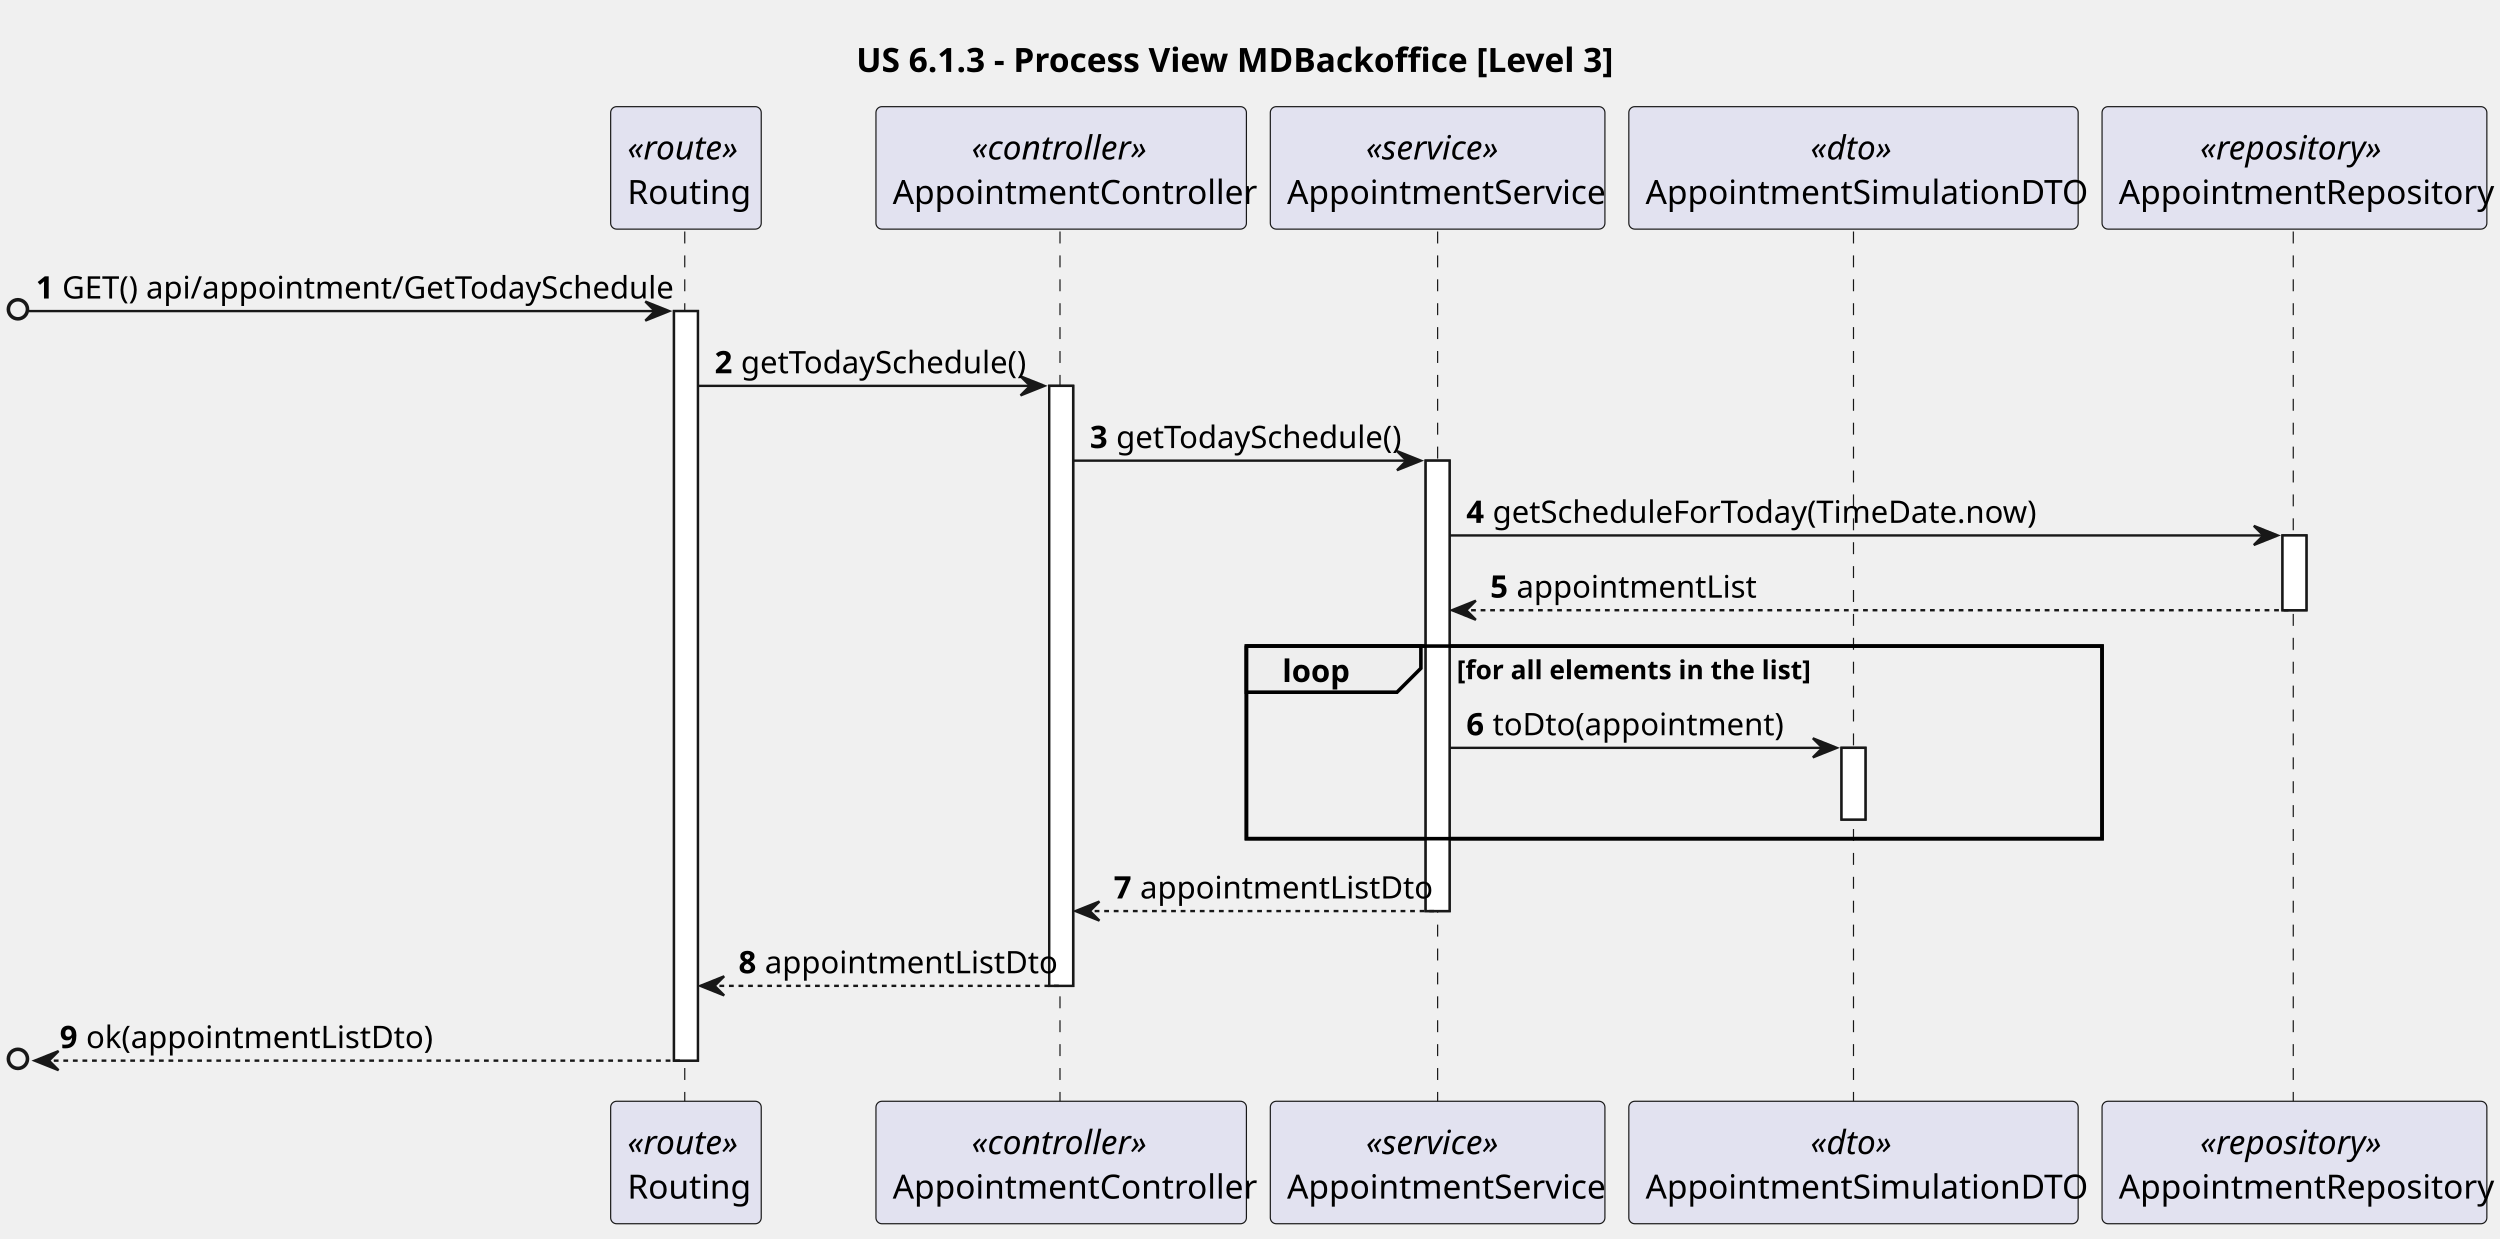
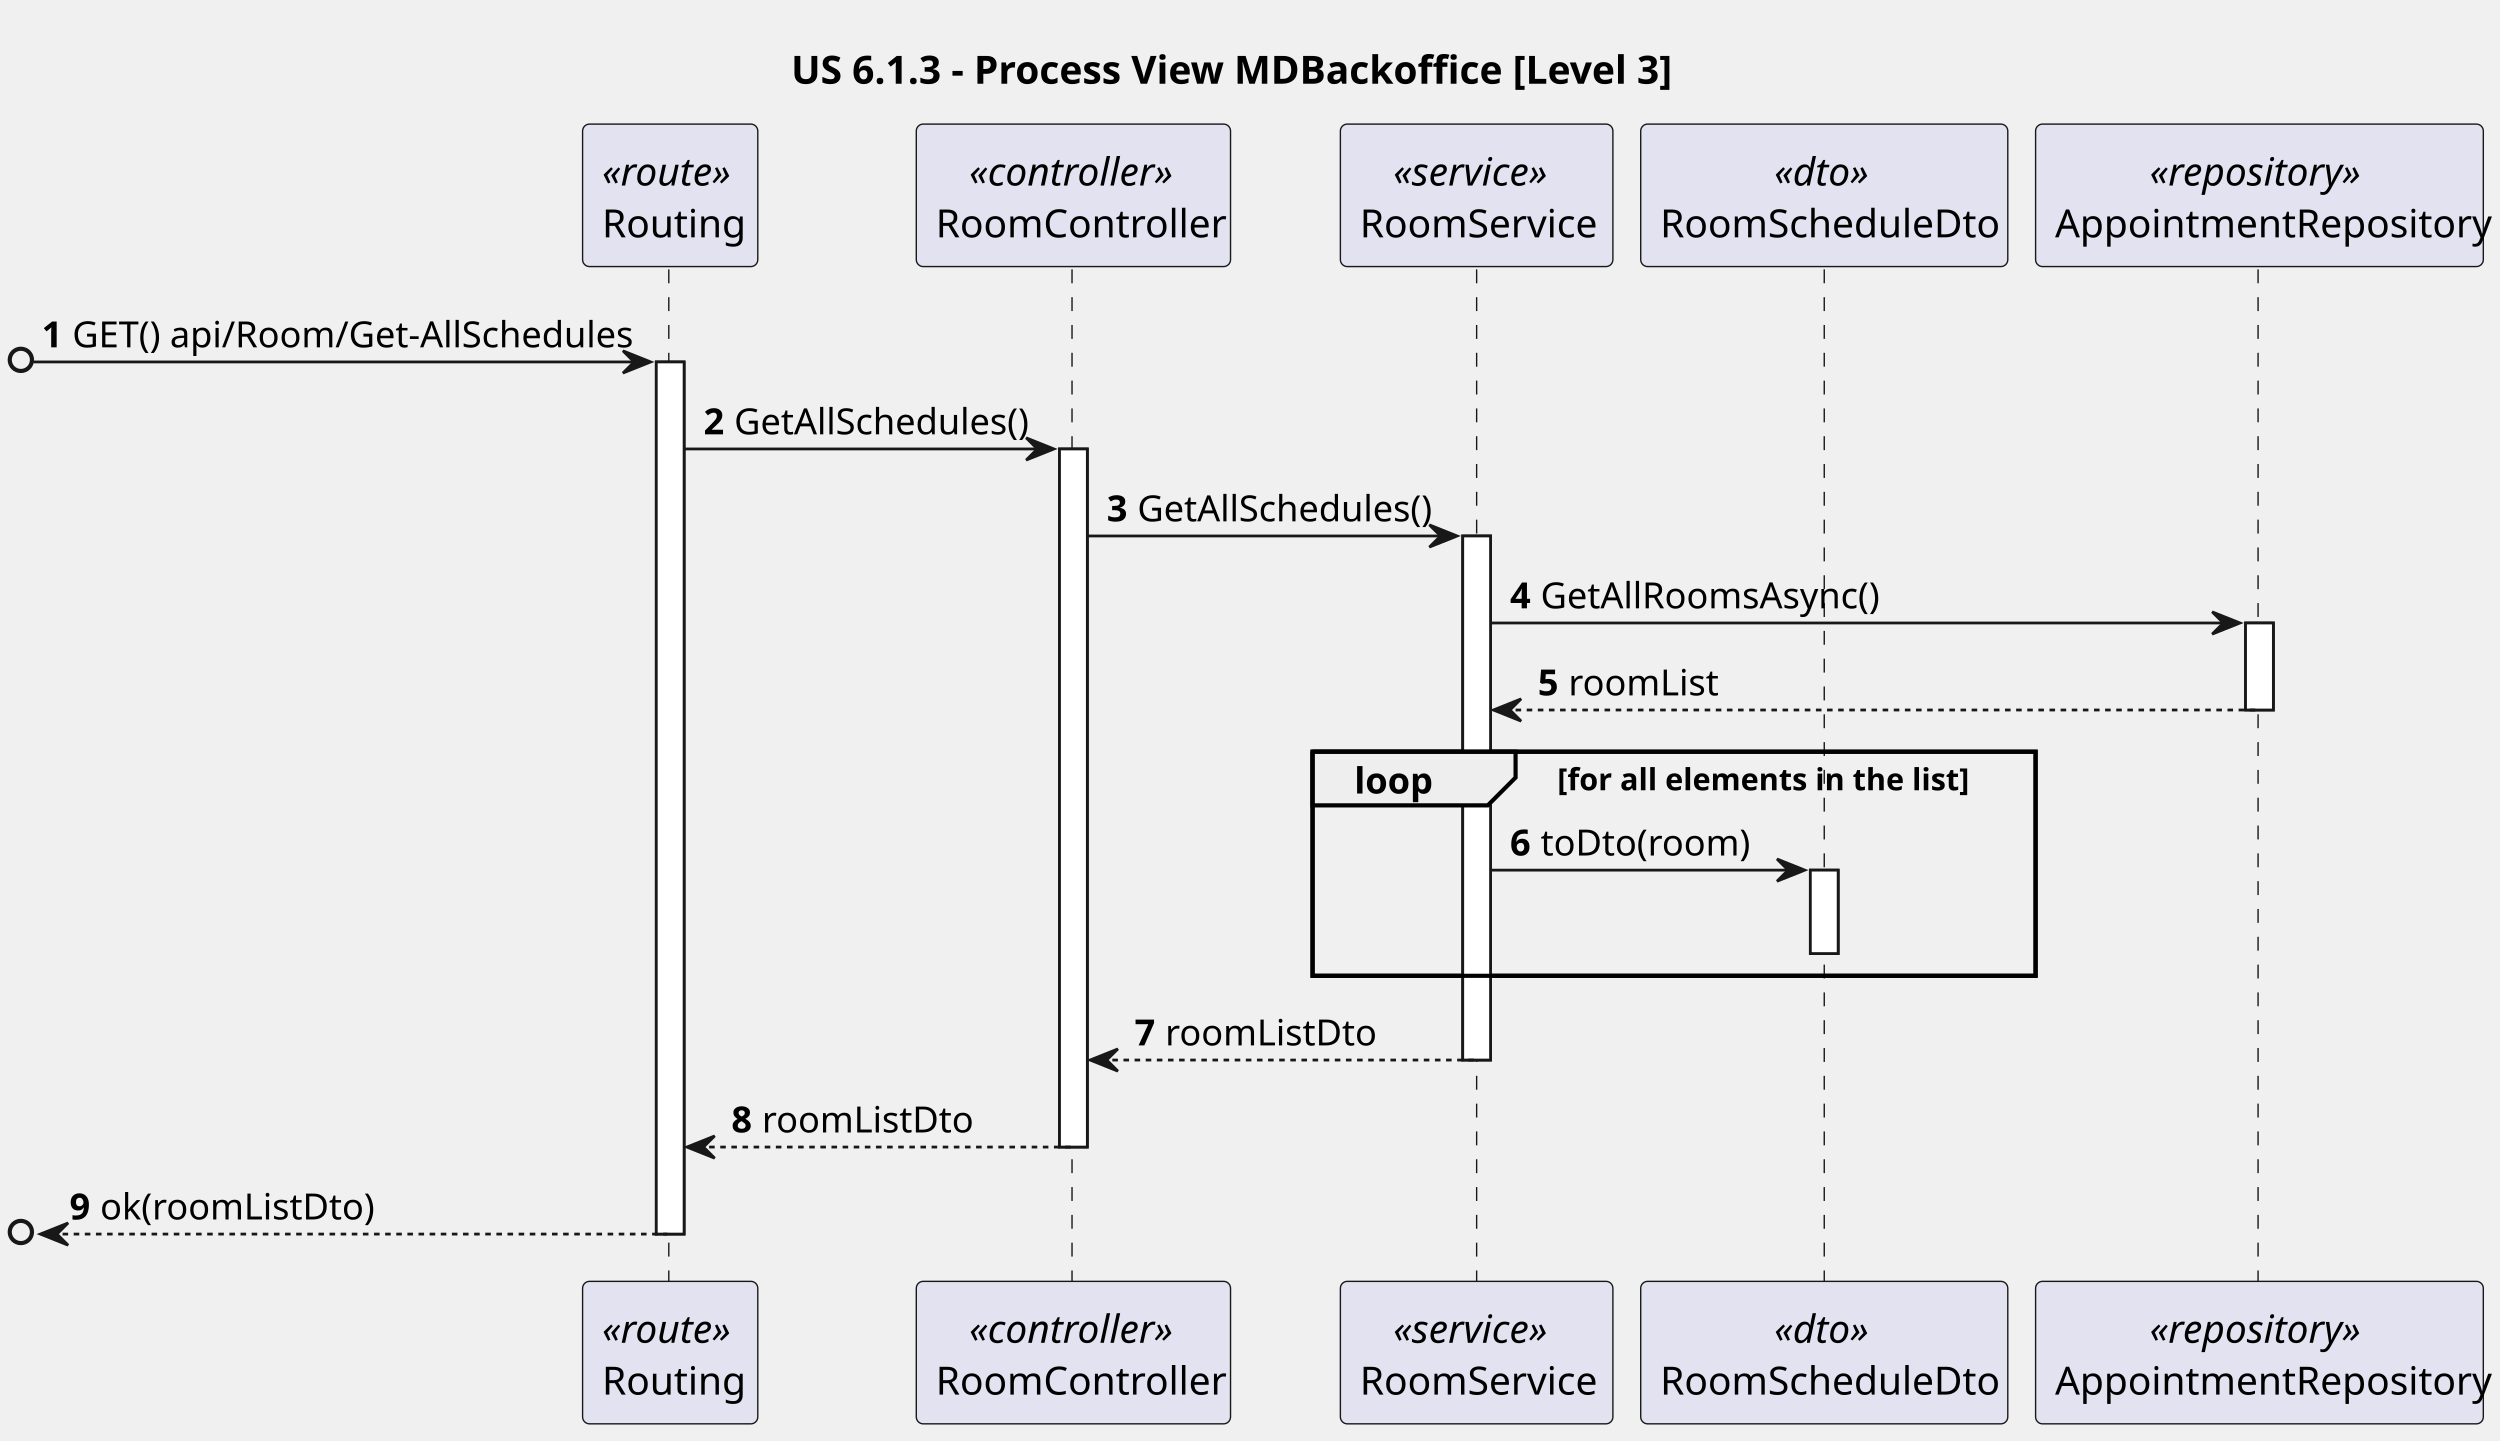
- <svg xmlns="http://www.w3.org/2000/svg" contentStyleType="text/css" height="518px" preserveAspectRatio="none" style="width:1046px;height:518px;background:#FFFFFF;" version="1.1" viewBox="0 0 1046 518" width="1046px" zoomAndPan="magnify">
+ <svg xmlns="http://www.w3.org/2000/svg" contentStyleType="text/css" height="518px" preserveAspectRatio="none" style="width:899px;height:518px;background:#FFFFFF;" version="1.1" viewBox="0 0 899 518" width="899px" zoomAndPan="magnify">
  <defs />
  <g>
-     <text fill="#000000" font-family="sans-serif" font-size="14" font-weight="bold" lengthAdjust="spacing" textLength="328" x="358.25" y="30.107">US 6.1.3 - Process View MDBackoffice [Level 3]</text>
-     <rect fill="#FFFFFF" height="313.619" style="stroke:#181818;stroke-width:1.0;" width="10" x="282" y="130.154" />
-     <rect fill="#FFFFFF" height="251.037" style="stroke:#181818;stroke-width:1.0;" width="10" x="439" y="161.445" />
-     <rect fill="#FFFFFF" height="188.455" style="stroke:#181818;stroke-width:1.0;" width="10" x="596.5" y="192.736" />
-     <rect fill="#FFFFFF" height="30" style="stroke:#181818;stroke-width:1.0;" width="10" x="770.5" y="312.9" />
-     <rect fill="#FFFFFF" height="31.291" style="stroke:#181818;stroke-width:1.0;" width="10" x="955" y="224.027" />
-     <rect fill="none" height="80.582" style="stroke:#000000;stroke-width:1.5;" width="358" x="521.5" y="270.318" />
-     <line style="stroke:#181818;stroke-width:0.5;stroke-dasharray:5.0,5.0;" x1="286.5" x2="286.5" y1="96.863" y2="461.773" />
-     <line style="stroke:#181818;stroke-width:0.5;stroke-dasharray:5.0,5.0;" x1="443.5" x2="443.5" y1="96.863" y2="461.773" />
-     <line style="stroke:#181818;stroke-width:0.5;stroke-dasharray:5.0,5.0;" x1="601.5" x2="601.5" y1="96.863" y2="461.773" />
-     <line style="stroke:#181818;stroke-width:0.5;stroke-dasharray:5.0,5.0;" x1="775.5" x2="775.5" y1="96.863" y2="461.773" />
-     <line style="stroke:#181818;stroke-width:0.5;stroke-dasharray:5.0,5.0;" x1="959.5" x2="959.5" y1="96.863" y2="461.773" />
-     <rect fill="#E2E2F0" height="51.242" rx="2.5" ry="2.5" style="stroke:#181818;stroke-width:0.5;" width="63" x="255.5" y="44.621" />
-     <text fill="#000000" font-family="sans-serif" font-size="14" font-style="italic" lengthAdjust="spacing" textLength="49" x="262.5" y="66.728">«route»</text>
-     <text fill="#000000" font-family="sans-serif" font-size="14" lengthAdjust="spacing" textLength="49" x="262.5" y="85.35">Routing</text>
-     <rect fill="#E2E2F0" height="51.242" rx="2.5" ry="2.5" style="stroke:#181818;stroke-width:0.5;" width="63" x="255.5" y="460.773" />
-     <text fill="#000000" font-family="sans-serif" font-size="14" font-style="italic" lengthAdjust="spacing" textLength="49" x="262.5" y="482.881">«route»</text>
-     <text fill="#000000" font-family="sans-serif" font-size="14" lengthAdjust="spacing" textLength="49" x="262.5" y="501.502">Routing</text>
-     <rect fill="#E2E2F0" height="51.242" rx="2.5" ry="2.5" style="stroke:#181818;stroke-width:0.5;" width="155" x="366.5" y="44.621" />
-     <text fill="#000000" font-family="sans-serif" font-size="14" font-style="italic" lengthAdjust="spacing" textLength="75" x="406.5" y="66.728">«controller»</text>
-     <text fill="#000000" font-family="sans-serif" font-size="14" lengthAdjust="spacing" textLength="141" x="373.5" y="85.35">AppointmentController</text>
-     <rect fill="#E2E2F0" height="51.242" rx="2.5" ry="2.5" style="stroke:#181818;stroke-width:0.5;" width="155" x="366.5" y="460.773" />
-     <text fill="#000000" font-family="sans-serif" font-size="14" font-style="italic" lengthAdjust="spacing" textLength="75" x="406.5" y="482.881">«controller»</text>
-     <text fill="#000000" font-family="sans-serif" font-size="14" lengthAdjust="spacing" textLength="141" x="373.5" y="501.502">AppointmentController</text>
-     <rect fill="#E2E2F0" height="51.242" rx="2.5" ry="2.5" style="stroke:#181818;stroke-width:0.5;" width="140" x="531.5" y="44.621" />
-     <text fill="#000000" font-family="sans-serif" font-size="14" font-style="italic" lengthAdjust="spacing" textLength="60" x="571.5" y="66.728">«service»</text>
-     <text fill="#000000" font-family="sans-serif" font-size="14" lengthAdjust="spacing" textLength="126" x="538.5" y="85.35">AppointmentService</text>
-     <rect fill="#E2E2F0" height="51.242" rx="2.5" ry="2.5" style="stroke:#181818;stroke-width:0.5;" width="140" x="531.5" y="460.773" />
-     <text fill="#000000" font-family="sans-serif" font-size="14" font-style="italic" lengthAdjust="spacing" textLength="60" x="571.5" y="482.881">«service»</text>
-     <text fill="#000000" font-family="sans-serif" font-size="14" lengthAdjust="spacing" textLength="126" x="538.5" y="501.502">AppointmentService</text>
-     <rect fill="#E2E2F0" height="51.242" rx="2.5" ry="2.5" style="stroke:#181818;stroke-width:0.5;" width="188" x="681.5" y="44.621" />
-     <text fill="#000000" font-family="sans-serif" font-size="14" font-style="italic" lengthAdjust="spacing" textLength="36" x="757.5" y="66.728">«dto»</text>
-     <text fill="#000000" font-family="sans-serif" font-size="14" lengthAdjust="spacing" textLength="174" x="688.5" y="85.35">AppointmentSimulationDTO</text>
-     <rect fill="#E2E2F0" height="51.242" rx="2.5" ry="2.5" style="stroke:#181818;stroke-width:0.5;" width="188" x="681.5" y="460.773" />
-     <text fill="#000000" font-family="sans-serif" font-size="14" font-style="italic" lengthAdjust="spacing" textLength="36" x="757.5" y="482.881">«dto»</text>
-     <text fill="#000000" font-family="sans-serif" font-size="14" lengthAdjust="spacing" textLength="174" x="688.5" y="501.502">AppointmentSimulationDTO</text>
-     <rect fill="#E2E2F0" height="51.242" rx="2.5" ry="2.5" style="stroke:#181818;stroke-width:0.5;" width="161" x="879.5" y="44.621" />
-     <text fill="#000000" font-family="sans-serif" font-size="14" font-style="italic" lengthAdjust="spacing" textLength="79" x="920.5" y="66.728">«repository»</text>
-     <text fill="#000000" font-family="sans-serif" font-size="14" lengthAdjust="spacing" textLength="147" x="886.5" y="85.35">AppointmentRepository</text>
-     <rect fill="#E2E2F0" height="51.242" rx="2.5" ry="2.5" style="stroke:#181818;stroke-width:0.5;" width="161" x="879.5" y="460.773" />
-     <text fill="#000000" font-family="sans-serif" font-size="14" font-style="italic" lengthAdjust="spacing" textLength="79" x="920.5" y="482.881">«repository»</text>
-     <text fill="#000000" font-family="sans-serif" font-size="14" lengthAdjust="spacing" textLength="147" x="886.5" y="501.502">AppointmentRepository</text>
-     <rect fill="#FFFFFF" height="313.619" style="stroke:#181818;stroke-width:1.0;" width="10" x="282" y="130.154" />
-     <rect fill="#FFFFFF" height="251.037" style="stroke:#181818;stroke-width:1.0;" width="10" x="439" y="161.445" />
-     <rect fill="#FFFFFF" height="188.455" style="stroke:#181818;stroke-width:1.0;" width="10" x="596.5" y="192.736" />
-     <rect fill="#FFFFFF" height="30" style="stroke:#181818;stroke-width:1.0;" width="10" x="770.5" y="312.9" />
-     <rect fill="#FFFFFF" height="31.291" style="stroke:#181818;stroke-width:1.0;" width="10" x="955" y="224.027" />
+     <text fill="#000000" font-family="sans-serif" font-size="14" font-weight="bold" lengthAdjust="spacing" textLength="328" x="284.5" y="30.107">US 6.1.3 - Process View MDBackoffice [Level 3]</text>
+     <rect fill="#FFFFFF" height="313.619" style="stroke:#181818;stroke-width:1.0;" width="10" x="236" y="130.154" />
+     <rect fill="#FFFFFF" height="251.037" style="stroke:#181818;stroke-width:1.0;" width="10" x="381" y="161.445" />
+     <rect fill="#FFFFFF" height="188.455" style="stroke:#181818;stroke-width:1.0;" width="10" x="526" y="192.736" />
+     <rect fill="#FFFFFF" height="30" style="stroke:#181818;stroke-width:1.0;" width="10" x="651" y="312.9" />
+     <rect fill="#FFFFFF" height="31.291" style="stroke:#181818;stroke-width:1.0;" width="10" x="807.5" y="224.027" />
+     <rect fill="none" height="80.582" style="stroke:#000000;stroke-width:1.5;" width="260" x="472" y="270.318" />
+     <line style="stroke:#181818;stroke-width:0.5;stroke-dasharray:5.0,5.0;" x1="240.5" x2="240.5" y1="96.863" y2="461.773" />
+     <line style="stroke:#181818;stroke-width:0.5;stroke-dasharray:5.0,5.0;" x1="385.5" x2="385.5" y1="96.863" y2="461.773" />
+     <line style="stroke:#181818;stroke-width:0.5;stroke-dasharray:5.0,5.0;" x1="531" x2="531" y1="96.863" y2="461.773" />
+     <line style="stroke:#181818;stroke-width:0.5;stroke-dasharray:5.0,5.0;" x1="656" x2="656" y1="96.863" y2="461.773" />
+     <line style="stroke:#181818;stroke-width:0.5;stroke-dasharray:5.0,5.0;" x1="812" x2="812" y1="96.863" y2="461.773" />
+     <rect fill="#E2E2F0" height="51.242" rx="2.5" ry="2.5" style="stroke:#181818;stroke-width:0.5;" width="63" x="209.5" y="44.621" />
+     <text fill="#000000" font-family="sans-serif" font-size="14" font-style="italic" lengthAdjust="spacing" textLength="49" x="216.5" y="66.728">«route»</text>
+     <text fill="#000000" font-family="sans-serif" font-size="14" lengthAdjust="spacing" textLength="49" x="216.5" y="85.35">Routing</text>
+     <rect fill="#E2E2F0" height="51.242" rx="2.5" ry="2.5" style="stroke:#181818;stroke-width:0.5;" width="63" x="209.5" y="460.773" />
+     <text fill="#000000" font-family="sans-serif" font-size="14" font-style="italic" lengthAdjust="spacing" textLength="49" x="216.5" y="482.881">«route»</text>
+     <text fill="#000000" font-family="sans-serif" font-size="14" lengthAdjust="spacing" textLength="49" x="216.5" y="501.502">Routing</text>
+     <rect fill="#E2E2F0" height="51.242" rx="2.5" ry="2.5" style="stroke:#181818;stroke-width:0.5;" width="113" x="329.5" y="44.621" />
+     <text fill="#000000" font-family="sans-serif" font-size="14" font-style="italic" lengthAdjust="spacing" textLength="75" x="348.5" y="66.728">«controller»</text>
+     <text fill="#000000" font-family="sans-serif" font-size="14" lengthAdjust="spacing" textLength="99" x="336.5" y="85.35">RoomController</text>
+     <rect fill="#E2E2F0" height="51.242" rx="2.5" ry="2.5" style="stroke:#181818;stroke-width:0.5;" width="113" x="329.5" y="460.773" />
+     <text fill="#000000" font-family="sans-serif" font-size="14" font-style="italic" lengthAdjust="spacing" textLength="75" x="348.5" y="482.881">«controller»</text>
+     <text fill="#000000" font-family="sans-serif" font-size="14" lengthAdjust="spacing" textLength="99" x="336.5" y="501.502">RoomController</text>
+     <rect fill="#E2E2F0" height="51.242" rx="2.5" ry="2.5" style="stroke:#181818;stroke-width:0.5;" width="98" x="482" y="44.621" />
+     <text fill="#000000" font-family="sans-serif" font-size="14" font-style="italic" lengthAdjust="spacing" textLength="60" x="501" y="66.728">«service»</text>
+     <text fill="#000000" font-family="sans-serif" font-size="14" lengthAdjust="spacing" textLength="84" x="489" y="85.35">RoomService</text>
+     <rect fill="#E2E2F0" height="51.242" rx="2.5" ry="2.5" style="stroke:#181818;stroke-width:0.5;" width="98" x="482" y="460.773" />
+     <text fill="#000000" font-family="sans-serif" font-size="14" font-style="italic" lengthAdjust="spacing" textLength="60" x="501" y="482.881">«service»</text>
+     <text fill="#000000" font-family="sans-serif" font-size="14" lengthAdjust="spacing" textLength="84" x="489" y="501.502">RoomService</text>
+     <rect fill="#E2E2F0" height="51.242" rx="2.5" ry="2.5" style="stroke:#181818;stroke-width:0.5;" width="132" x="590" y="44.621" />
+     <text fill="#000000" font-family="sans-serif" font-size="14" font-style="italic" lengthAdjust="spacing" textLength="36" x="638" y="66.728">«dto»</text>
+     <text fill="#000000" font-family="sans-serif" font-size="14" lengthAdjust="spacing" textLength="118" x="597" y="85.35">RoomScheduleDto</text>
+     <rect fill="#E2E2F0" height="51.242" rx="2.5" ry="2.5" style="stroke:#181818;stroke-width:0.5;" width="132" x="590" y="460.773" />
+     <text fill="#000000" font-family="sans-serif" font-size="14" font-style="italic" lengthAdjust="spacing" textLength="36" x="638" y="482.881">«dto»</text>
+     <text fill="#000000" font-family="sans-serif" font-size="14" lengthAdjust="spacing" textLength="118" x="597" y="501.502">RoomScheduleDto</text>
+     <rect fill="#E2E2F0" height="51.242" rx="2.5" ry="2.5" style="stroke:#181818;stroke-width:0.5;" width="161" x="732" y="44.621" />
+     <text fill="#000000" font-family="sans-serif" font-size="14" font-style="italic" lengthAdjust="spacing" textLength="79" x="773" y="66.728">«repository»</text>
+     <text fill="#000000" font-family="sans-serif" font-size="14" lengthAdjust="spacing" textLength="147" x="739" y="85.35">AppointmentRepository</text>
+     <rect fill="#E2E2F0" height="51.242" rx="2.5" ry="2.5" style="stroke:#181818;stroke-width:0.5;" width="161" x="732" y="460.773" />
+     <text fill="#000000" font-family="sans-serif" font-size="14" font-style="italic" lengthAdjust="spacing" textLength="79" x="773" y="482.881">«repository»</text>
+     <text fill="#000000" font-family="sans-serif" font-size="14" lengthAdjust="spacing" textLength="147" x="739" y="501.502">AppointmentRepository</text>
+     <rect fill="#FFFFFF" height="313.619" style="stroke:#181818;stroke-width:1.0;" width="10" x="236" y="130.154" />
+     <rect fill="#FFFFFF" height="251.037" style="stroke:#181818;stroke-width:1.0;" width="10" x="381" y="161.445" />
+     <rect fill="#FFFFFF" height="188.455" style="stroke:#181818;stroke-width:1.0;" width="10" x="526" y="192.736" />
+     <rect fill="#FFFFFF" height="30" style="stroke:#181818;stroke-width:1.0;" width="10" x="651" y="312.9" />
+     <rect fill="#FFFFFF" height="31.291" style="stroke:#181818;stroke-width:1.0;" width="10" x="807.5" y="224.027" />
    <ellipse cx="7.5" cy="129.404" fill="none" rx="4" ry="4" style="stroke:#181818;stroke-width:1.5;" />
-     <polygon fill="#181818" points="270,126.154,280,130.154,270,134.154,274,130.154" style="stroke:#181818;stroke-width:1.0;" />
-     <line style="stroke:#181818;stroke-width:1.0;" x1="12" x2="276" y1="130.154" y2="130.154" />
+     <polygon fill="#181818" points="224,126.154,234,130.154,224,134.154,228,130.154" style="stroke:#181818;stroke-width:1.0;" />
+     <line style="stroke:#181818;stroke-width:1.0;" x1="12" x2="230" y1="130.154" y2="130.154" />
    <text fill="#000000" font-family="sans-serif" font-size="13" font-weight="bold" lengthAdjust="spacing" textLength="7" x="15" y="124.892">1</text>
-     <text fill="#000000" font-family="sans-serif" font-size="13" lengthAdjust="spacing" textLength="244" x="26" y="124.892">GET() api/appointment/GetTodaySchedule</text>
-     <polygon fill="#181818" points="427,157.445,437,161.445,427,165.445,431,161.445" style="stroke:#181818;stroke-width:1.0;" />
-     <line style="stroke:#181818;stroke-width:1.0;" x1="292" x2="433" y1="161.445" y2="161.445" />
-     <text fill="#000000" font-family="sans-serif" font-size="13" font-weight="bold" lengthAdjust="spacing" textLength="7" x="299" y="156.183">2</text>
-     <text fill="#000000" font-family="sans-serif" font-size="13" lengthAdjust="spacing" textLength="115" x="310" y="156.183">getTodaySchedule()</text>
-     <polygon fill="#181818" points="584.5,188.736,594.5,192.736,584.5,196.736,588.5,192.736" style="stroke:#181818;stroke-width:1.0;" />
-     <line style="stroke:#181818;stroke-width:1.0;" x1="449" x2="590.5" y1="192.736" y2="192.736" />
-     <text fill="#000000" font-family="sans-serif" font-size="13" font-weight="bold" lengthAdjust="spacing" textLength="7" x="456" y="187.474">3</text>
-     <text fill="#000000" font-family="sans-serif" font-size="13" lengthAdjust="spacing" textLength="115" x="467" y="187.474">getTodaySchedule()</text>
-     <polygon fill="#181818" points="943,220.027,953,224.027,943,228.027,947,224.027" style="stroke:#181818;stroke-width:1.0;" />
-     <line style="stroke:#181818;stroke-width:1.0;" x1="606.5" x2="949" y1="224.027" y2="224.027" />
-     <text fill="#000000" font-family="sans-serif" font-size="13" font-weight="bold" lengthAdjust="spacing" textLength="7" x="613.5" y="218.765">4</text>
-     <text fill="#000000" font-family="sans-serif" font-size="13" lengthAdjust="spacing" textLength="216" x="624.5" y="218.765">getScheduleForToday(TimeDate.now)</text>
-     <polygon fill="#181818" points="617.5,251.318,607.5,255.318,617.5,259.318,613.5,255.318" style="stroke:#181818;stroke-width:1.0;" />
-     <line style="stroke:#181818;stroke-width:1.0;stroke-dasharray:2.0,2.0;" x1="611.5" x2="959" y1="255.318" y2="255.318" />
-     <text fill="#000000" font-family="sans-serif" font-size="13" font-weight="bold" lengthAdjust="spacing" textLength="7" x="623.5" y="250.056">5</text>
-     <text fill="#000000" font-family="sans-serif" font-size="13" lengthAdjust="spacing" textLength="92" x="634.5" y="250.056">appointmentList</text>
-     <path d="M521.5,270.318 L594.5,270.318 L594.5,279.609 L584.5,289.609 L521.5,289.609 L521.5,270.318 " fill="#EEEEEE" style="stroke:#000000;stroke-width:1.5;" />
-     <rect fill="none" height="80.582" style="stroke:#000000;stroke-width:1.5;" width="358" x="521.5" y="270.318" />
-     <text fill="#000000" font-family="sans-serif" font-size="13" font-weight="bold" lengthAdjust="spacing" textLength="28" x="536.5" y="285.347">loop</text>
-     <text fill="#000000" font-family="sans-serif" font-size="11" font-weight="bold" lengthAdjust="spacing" textLength="149" x="609.5" y="284.188">[for all elements in the list]</text>
-     <polygon fill="#181818" points="758.5,308.9,768.5,312.9,758.5,316.9,762.5,312.9" style="stroke:#181818;stroke-width:1.0;" />
-     <line style="stroke:#181818;stroke-width:1.0;" x1="606.5" x2="764.5" y1="312.9" y2="312.9" />
-     <text fill="#000000" font-family="sans-serif" font-size="13" font-weight="bold" lengthAdjust="spacing" textLength="7" x="613.5" y="307.638">6</text>
-     <text fill="#000000" font-family="sans-serif" font-size="13" lengthAdjust="spacing" textLength="110" x="624.5" y="307.638">toDto(appointment)</text>
-     <polygon fill="#181818" points="460,377.191,450,381.191,460,385.191,456,381.191" style="stroke:#181818;stroke-width:1.0;" />
-     <line style="stroke:#181818;stroke-width:1.0;stroke-dasharray:2.0,2.0;" x1="454" x2="600.5" y1="381.191" y2="381.191" />
-     <text fill="#000000" font-family="sans-serif" font-size="13" font-weight="bold" lengthAdjust="spacing" textLength="7" x="466" y="375.929">7</text>
-     <text fill="#000000" font-family="sans-serif" font-size="13" lengthAdjust="spacing" textLength="112" x="477" y="375.929">appointmentListDto</text>
-     <polygon fill="#181818" points="303,408.482,293,412.482,303,416.482,299,412.482" style="stroke:#181818;stroke-width:1.0;" />
-     <line style="stroke:#181818;stroke-width:1.0;stroke-dasharray:2.0,2.0;" x1="297" x2="443" y1="412.482" y2="412.482" />
-     <text fill="#000000" font-family="sans-serif" font-size="13" font-weight="bold" lengthAdjust="spacing" textLength="7" x="309" y="407.22">8</text>
-     <text fill="#000000" font-family="sans-serif" font-size="13" lengthAdjust="spacing" textLength="112" x="320" y="407.22">appointmentListDto</text>
+     <text fill="#000000" font-family="sans-serif" font-size="13" lengthAdjust="spacing" textLength="198" x="26" y="124.892">GET() api/Room/Get-AllSchedules</text>
+     <polygon fill="#181818" points="369,157.445,379,161.445,369,165.445,373,161.445" style="stroke:#181818;stroke-width:1.0;" />
+     <line style="stroke:#181818;stroke-width:1.0;" x1="246" x2="375" y1="161.445" y2="161.445" />
+     <text fill="#000000" font-family="sans-serif" font-size="13" font-weight="bold" lengthAdjust="spacing" textLength="7" x="253" y="156.183">2</text>
+     <text fill="#000000" font-family="sans-serif" font-size="13" lengthAdjust="spacing" textLength="105" x="264" y="156.183">GetAllSchedules()</text>
+     <polygon fill="#181818" points="514,188.736,524,192.736,514,196.736,518,192.736" style="stroke:#181818;stroke-width:1.0;" />
+     <line style="stroke:#181818;stroke-width:1.0;" x1="391" x2="520" y1="192.736" y2="192.736" />
+     <text fill="#000000" font-family="sans-serif" font-size="13" font-weight="bold" lengthAdjust="spacing" textLength="7" x="398" y="187.474">3</text>
+     <text fill="#000000" font-family="sans-serif" font-size="13" lengthAdjust="spacing" textLength="105" x="409" y="187.474">GetAllSchedules()</text>
+     <polygon fill="#181818" points="795.5,220.027,805.5,224.027,795.5,228.027,799.5,224.027" style="stroke:#181818;stroke-width:1.0;" />
+     <line style="stroke:#181818;stroke-width:1.0;" x1="536" x2="801.5" y1="224.027" y2="224.027" />
+     <text fill="#000000" font-family="sans-serif" font-size="13" font-weight="bold" lengthAdjust="spacing" textLength="7" x="543" y="218.765">4</text>
+     <text fill="#000000" font-family="sans-serif" font-size="13" lengthAdjust="spacing" textLength="122" x="554" y="218.765">GetAllRoomsAsync()</text>
+     <polygon fill="#181818" points="547,251.318,537,255.318,547,259.318,543,255.318" style="stroke:#181818;stroke-width:1.0;" />
+     <line style="stroke:#181818;stroke-width:1.0;stroke-dasharray:2.0,2.0;" x1="541" x2="811.5" y1="255.318" y2="255.318" />
+     <text fill="#000000" font-family="sans-serif" font-size="13" font-weight="bold" lengthAdjust="spacing" textLength="7" x="553" y="250.056">5</text>
+     <text fill="#000000" font-family="sans-serif" font-size="13" lengthAdjust="spacing" textLength="50" x="564" y="250.056">roomList</text>
+     <path d="M472,270.318 L545,270.318 L545,279.609 L535,289.609 L472,289.609 L472,270.318 " fill="#EEEEEE" style="stroke:#000000;stroke-width:1.5;" />
+     <rect fill="none" height="80.582" style="stroke:#000000;stroke-width:1.5;" width="260" x="472" y="270.318" />
+     <text fill="#000000" font-family="sans-serif" font-size="13" font-weight="bold" lengthAdjust="spacing" textLength="28" x="487" y="285.347">loop</text>
+     <text fill="#000000" font-family="sans-serif" font-size="11" font-weight="bold" lengthAdjust="spacing" textLength="149" x="560" y="284.188">[for all elements in the list]</text>
+     <polygon fill="#181818" points="639,308.9,649,312.9,639,316.9,643,312.9" style="stroke:#181818;stroke-width:1.0;" />
+     <line style="stroke:#181818;stroke-width:1.0;" x1="536" x2="645" y1="312.9" y2="312.9" />
+     <text fill="#000000" font-family="sans-serif" font-size="13" font-weight="bold" lengthAdjust="spacing" textLength="7" x="543" y="307.638">6</text>
+     <text fill="#000000" font-family="sans-serif" font-size="13" lengthAdjust="spacing" textLength="68" x="554" y="307.638">toDto(room)</text>
+     <polygon fill="#181818" points="402,377.191,392,381.191,402,385.191,398,381.191" style="stroke:#181818;stroke-width:1.0;" />
+     <line style="stroke:#181818;stroke-width:1.0;stroke-dasharray:2.0,2.0;" x1="396" x2="530" y1="381.191" y2="381.191" />
+     <text fill="#000000" font-family="sans-serif" font-size="13" font-weight="bold" lengthAdjust="spacing" textLength="7" x="408" y="375.929">7</text>
+     <text fill="#000000" font-family="sans-serif" font-size="13" lengthAdjust="spacing" textLength="70" x="419" y="375.929">roomListDto</text>
+     <polygon fill="#181818" points="257,408.482,247,412.482,257,416.482,253,412.482" style="stroke:#181818;stroke-width:1.0;" />
+     <line style="stroke:#181818;stroke-width:1.0;stroke-dasharray:2.0,2.0;" x1="251" x2="385" y1="412.482" y2="412.482" />
+     <text fill="#000000" font-family="sans-serif" font-size="13" font-weight="bold" lengthAdjust="spacing" textLength="7" x="263" y="407.22">8</text>
+     <text fill="#000000" font-family="sans-serif" font-size="13" lengthAdjust="spacing" textLength="70" x="274" y="407.22">roomListDto</text>
    <ellipse cx="7.5" cy="443.023" fill="none" rx="4" ry="4" style="stroke:#181818;stroke-width:1.5;" />
    <polygon fill="#181818" points="24.5,439.773,14.5,443.773,24.5,447.773,20.5,443.773" style="stroke:#181818;stroke-width:1.0;" />
-     <line style="stroke:#181818;stroke-width:1.0;stroke-dasharray:2.0,2.0;" x1="22.5" x2="286" y1="443.773" y2="443.773" />
+     <line style="stroke:#181818;stroke-width:1.0;stroke-dasharray:2.0,2.0;" x1="22.5" x2="240" y1="443.773" y2="443.773" />
    <text fill="#000000" font-family="sans-serif" font-size="13" font-weight="bold" lengthAdjust="spacing" textLength="7" x="25" y="438.511">9</text>
-     <text fill="#000000" font-family="sans-serif" font-size="13" lengthAdjust="spacing" textLength="134" x="36" y="438.511">ok(appointmentListDto)</text>
+     <text fill="#000000" font-family="sans-serif" font-size="13" lengthAdjust="spacing" textLength="92" x="36" y="438.511">ok(roomListDto)</text>
  </g>
</svg>
